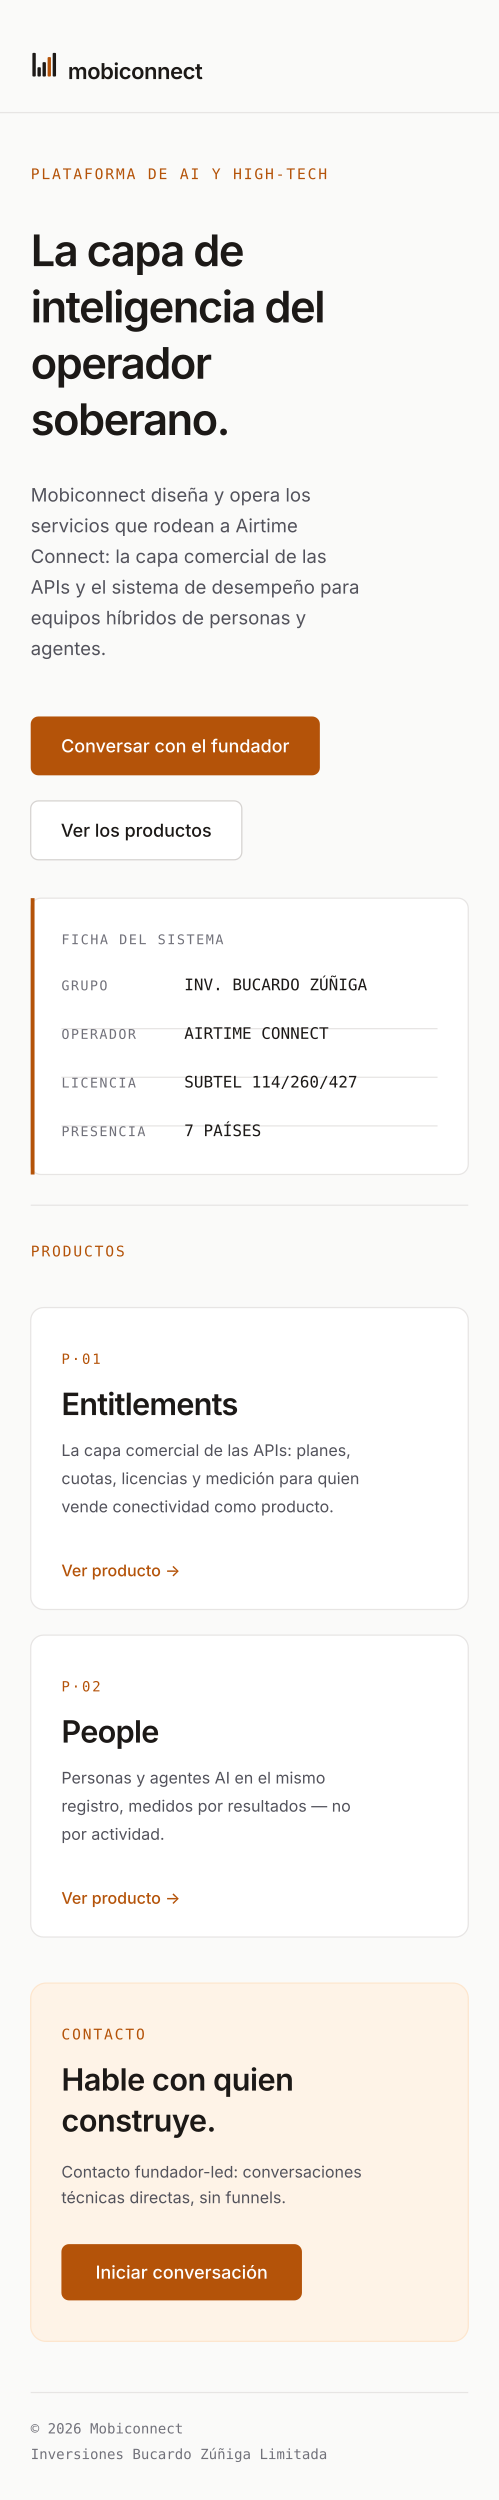
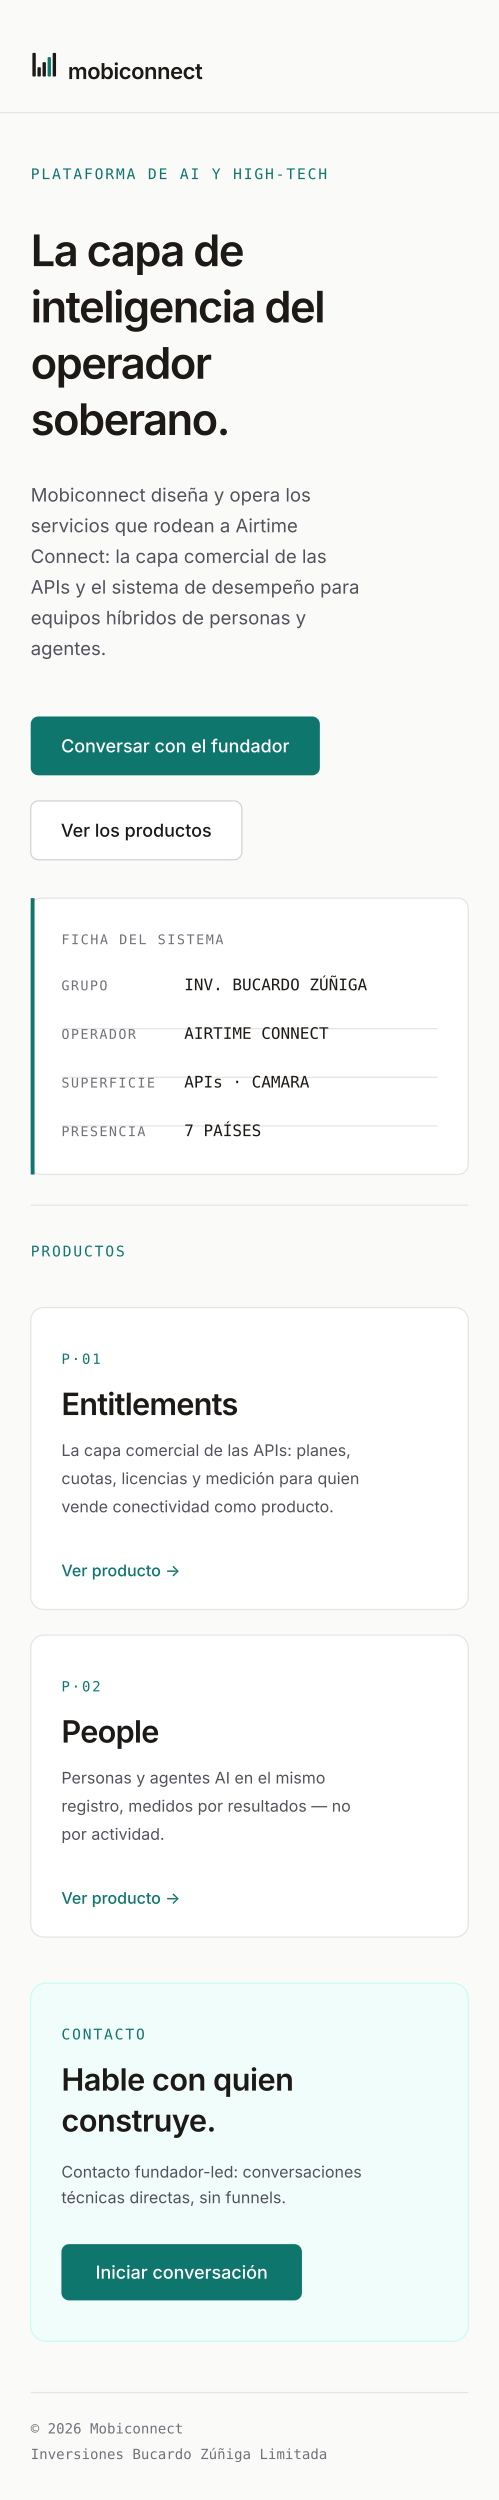
<svg xmlns="http://www.w3.org/2000/svg" width="390" height="1954" viewBox="0 0 390 1954">
  <rect x="0" y="0" width="390" height="1954" fill="#FAFAF9" />
  <g transform="translate(24,40) scale(0.66)">
    <rect x="2" y="2" width="4" height="28" fill="#1C1917" rx="1" />
    <rect x="26" y="2" width="4" height="28" fill="#1C1917" rx="1" />
    <rect x="8" y="19" width="4" height="11" fill="#1C1917" rx="1" />
    <rect x="14" y="13" width="4" height="17" fill="#1C1917" rx="1" />
-     <rect x="20" y="7" width="4" height="23" fill="#B45309" rx="1" />
+     <rect x="20" y="7" width="4" height="23" fill="#0F766E" rx="1" />
    <text x="44" y="33" font-family="Inter, 'Helvetica Neue', Arial, sans-serif" font-size="26" font-weight="600" fill="#1C1917" letter-spacing="-0.5">mobiconnect</text>
  </g>
  <line x1="0" y1="88" x2="390" y2="88" stroke="#E7E5E4" stroke-width="1" />
-   <text x="24" y="140" font-family="'IBM Plex Mono', 'SF Mono', Consolas, monospace" font-size="11.5" font-weight="500" fill="#B45309" letter-spacing="1.4">PLATAFORMA DE AI Y HIGH-TECH</text>
+   <text x="24" y="140" font-family="'IBM Plex Mono', 'SF Mono', Consolas, monospace" font-size="11.5" font-weight="500" fill="#0F766E" letter-spacing="1.4">PLATAFORMA DE AI Y HIGH-TECH</text>
  <text x="24" y="208" font-family="'Inter Tight', Inter, 'Helvetica Neue', Arial, sans-serif" font-size="34" font-weight="600" fill="#1C1917" letter-spacing="-1.2">La capa de</text>
  <text x="24" y="252" font-family="'Inter Tight', Inter, 'Helvetica Neue', Arial, sans-serif" font-size="34" font-weight="600" fill="#1C1917" letter-spacing="-1.2">inteligencia del</text>
  <text x="24" y="296" font-family="'Inter Tight', Inter, 'Helvetica Neue', Arial, sans-serif" font-size="34" font-weight="600" fill="#1C1917" letter-spacing="-1.2">operador</text>
  <text x="24" y="340" font-family="'Inter Tight', Inter, 'Helvetica Neue', Arial, sans-serif" font-size="34" font-weight="600" fill="#1C1917" letter-spacing="-1.2">soberano.</text>
  <text x="24" y="392" font-family="Inter, 'Helvetica Neue', Arial, sans-serif" font-size="14.5" font-weight="400" fill="#52525B">Mobiconnect diseña y opera los</text>
  <text x="24" y="416" font-family="Inter, 'Helvetica Neue', Arial, sans-serif" font-size="14.5" font-weight="400" fill="#52525B">servicios que rodean a Airtime</text>
  <text x="24" y="440" font-family="Inter, 'Helvetica Neue', Arial, sans-serif" font-size="14.5" font-weight="400" fill="#52525B">Connect: la capa comercial de las</text>
  <text x="24" y="464" font-family="Inter, 'Helvetica Neue', Arial, sans-serif" font-size="14.5" font-weight="400" fill="#52525B">APIs y el sistema de desempeño para</text>
  <text x="24" y="488" font-family="Inter, 'Helvetica Neue', Arial, sans-serif" font-size="14.5" font-weight="400" fill="#52525B">equipos híbridos de personas y</text>
  <text x="24" y="512" font-family="Inter, 'Helvetica Neue', Arial, sans-serif" font-size="14.5" font-weight="400" fill="#52525B">agentes.</text>
-   <rect x="24" y="560" width="226" height="46" fill="#B45309" rx="6" />
+   <rect x="24" y="560" width="226" height="46" fill="#0F766E" rx="6" />
  <text x="137.0" y="588.0" font-family="Inter, 'Helvetica Neue', Arial, sans-serif" font-size="14" font-weight="500" fill="#FFFFFF" text-anchor="middle">Conversar con el fundador</text>
  <rect x="24" y="626" width="165" height="46" fill="#FFFFFF" rx="6" stroke="#D6D3D1" stroke-width="1" />
  <text x="106.5" y="654.0" font-family="Inter, 'Helvetica Neue', Arial, sans-serif" font-size="14" font-weight="500" fill="#1C1917" text-anchor="middle">Ver los productos</text>
  <rect x="24" y="702" width="342" height="216" fill="#FFFFFF" rx="8" stroke="#E7E5E4" stroke-width="1" />
-   <rect x="24" y="702" width="3" height="216" fill="#B45309" />
+   <rect x="24" y="702" width="3" height="216" fill="#0F766E" />
  <text x="48" y="738" font-family="'IBM Plex Mono', 'SF Mono', Consolas, monospace" font-size="10.5" font-weight="500" fill="#71717A" letter-spacing="1.2">FICHA DEL SISTEMA</text>
  <text x="48" y="774" font-family="'IBM Plex Mono', 'SF Mono', Consolas, monospace" font-size="10.5" font-weight="500" fill="#71717A" letter-spacing="1.1">GRUPO</text>
  <text x="144" y="774" font-family="'IBM Plex Mono', 'SF Mono', Consolas, monospace" font-size="12.5" font-weight="500" fill="#1C1917">INV. BUCARDO ZÚÑIGA</text>
  <line x1="48" y1="804" x2="342" y2="804" stroke="#E7E5E4" stroke-width="1" />
  <text x="48" y="812" font-family="'IBM Plex Mono', 'SF Mono', Consolas, monospace" font-size="10.5" font-weight="500" fill="#71717A" letter-spacing="1.1">OPERADOR</text>
  <text x="144" y="812" font-family="'IBM Plex Mono', 'SF Mono', Consolas, monospace" font-size="12.5" font-weight="500" fill="#1C1917">AIRTIME CONNECT</text>
  <line x1="48" y1="842" x2="342" y2="842" stroke="#E7E5E4" stroke-width="1" />
-   <text x="48" y="850" font-family="'IBM Plex Mono', 'SF Mono', Consolas, monospace" font-size="10.5" font-weight="500" fill="#71717A" letter-spacing="1.1">LICENCIA</text>
-   <text x="144" y="850" font-family="'IBM Plex Mono', 'SF Mono', Consolas, monospace" font-size="12.5" font-weight="500" fill="#1C1917">SUBTEL 114/260/427</text>
+   <text x="48" y="850" font-family="'IBM Plex Mono', 'SF Mono', Consolas, monospace" font-size="10.5" font-weight="500" fill="#71717A" letter-spacing="1.1">SUPERFICIE</text>
+   <text x="144" y="850" font-family="'IBM Plex Mono', 'SF Mono', Consolas, monospace" font-size="12.5" font-weight="500" fill="#1C1917">APIs · CAMARA</text>
  <line x1="48" y1="880" x2="342" y2="880" stroke="#E7E5E4" stroke-width="1" />
  <text x="48" y="888" font-family="'IBM Plex Mono', 'SF Mono', Consolas, monospace" font-size="10.5" font-weight="500" fill="#71717A" letter-spacing="1.1">PRESENCIA</text>
  <text x="144" y="888" font-family="'IBM Plex Mono', 'SF Mono', Consolas, monospace" font-size="12.5" font-weight="500" fill="#1C1917">7 PAÍSES</text>
  <line x1="24" y1="942" x2="366" y2="942" stroke="#E7E5E4" stroke-width="1" />
-   <text x="24" y="982" font-family="'IBM Plex Mono', 'SF Mono', Consolas, monospace" font-size="11.5" font-weight="500" fill="#B45309" letter-spacing="1.4">PRODUCTOS</text>
+   <text x="24" y="982" font-family="'IBM Plex Mono', 'SF Mono', Consolas, monospace" font-size="11.5" font-weight="500" fill="#0F766E" letter-spacing="1.4">PRODUCTOS</text>
  <rect x="24" y="1022" width="342" height="236" fill="#FFFFFF" rx="10" stroke="#E7E5E4" stroke-width="1" />
-   <text x="48" y="1066" font-family="'IBM Plex Mono', 'SF Mono', Consolas, monospace" font-size="11" font-weight="500" fill="#B45309" letter-spacing="1.4">P·01</text>
+   <text x="48" y="1066" font-family="'IBM Plex Mono', 'SF Mono', Consolas, monospace" font-size="11" font-weight="500" fill="#0F766E" letter-spacing="1.4">P·01</text>
  <text x="48" y="1106" font-family="'Inter Tight', Inter, 'Helvetica Neue', Arial, sans-serif" font-size="24" font-weight="600" fill="#1C1917" letter-spacing="-0.6">Entitlements</text>
  <text x="48" y="1138" font-family="Inter, 'Helvetica Neue', Arial, sans-serif" font-size="12.5" font-weight="400" fill="#52525B">La capa comercial de las APIs: planes,</text>
  <text x="48" y="1160" font-family="Inter, 'Helvetica Neue', Arial, sans-serif" font-size="12.5" font-weight="400" fill="#52525B">cuotas, licencias y medición para quien</text>
  <text x="48" y="1182" font-family="Inter, 'Helvetica Neue', Arial, sans-serif" font-size="12.5" font-weight="400" fill="#52525B">vende conectividad como producto.</text>
-   <text x="48" y="1232" font-family="Inter, 'Helvetica Neue', Arial, sans-serif" font-size="12.5" font-weight="500" fill="#B45309">Ver producto  →</text>
+   <text x="48" y="1232" font-family="Inter, 'Helvetica Neue', Arial, sans-serif" font-size="12.5" font-weight="500" fill="#0F766E">Ver producto  →</text>
  <rect x="24" y="1278" width="342" height="236" fill="#FFFFFF" rx="10" stroke="#E7E5E4" stroke-width="1" />
-   <text x="48" y="1322" font-family="'IBM Plex Mono', 'SF Mono', Consolas, monospace" font-size="11" font-weight="500" fill="#B45309" letter-spacing="1.4">P·02</text>
+   <text x="48" y="1322" font-family="'IBM Plex Mono', 'SF Mono', Consolas, monospace" font-size="11" font-weight="500" fill="#0F766E" letter-spacing="1.4">P·02</text>
  <text x="48" y="1362" font-family="'Inter Tight', Inter, 'Helvetica Neue', Arial, sans-serif" font-size="24" font-weight="600" fill="#1C1917" letter-spacing="-0.6">People</text>
  <text x="48" y="1394" font-family="Inter, 'Helvetica Neue', Arial, sans-serif" font-size="12.5" font-weight="400" fill="#52525B">Personas y agentes AI en el mismo</text>
  <text x="48" y="1416" font-family="Inter, 'Helvetica Neue', Arial, sans-serif" font-size="12.5" font-weight="400" fill="#52525B">registro, medidos por resultados — no</text>
  <text x="48" y="1438" font-family="Inter, 'Helvetica Neue', Arial, sans-serif" font-size="12.5" font-weight="400" fill="#52525B">por actividad.</text>
-   <text x="48" y="1488" font-family="Inter, 'Helvetica Neue', Arial, sans-serif" font-size="12.5" font-weight="500" fill="#B45309">Ver producto  →</text>
+   <text x="48" y="1488" font-family="Inter, 'Helvetica Neue', Arial, sans-serif" font-size="12.5" font-weight="500" fill="#0F766E">Ver producto  →</text>
  <g id="cta-movil">
-     <rect x="24" y="1550" width="342" height="280" fill="#FEF3E7" rx="12" stroke="#FDE6CE" stroke-width="1" />
-     <text x="48" y="1594" font-family="'IBM Plex Mono', 'SF Mono', Consolas, monospace" font-size="11.5" font-weight="500" fill="#B45309" letter-spacing="1.4">CONTACTO</text>
+     <rect x="24" y="1550" width="342" height="280" fill="#F0FDFA" rx="12" stroke="#CCFBF1" stroke-width="1" />
+     <text x="48" y="1594" font-family="'IBM Plex Mono', 'SF Mono', Consolas, monospace" font-size="11.5" font-weight="500" fill="#0F766E" letter-spacing="1.4">CONTACTO</text>
    <text x="48" y="1634" font-family="'Inter Tight', Inter, 'Helvetica Neue', Arial, sans-serif" font-size="24" font-weight="600" fill="#1C1917" letter-spacing="-0.4">Hable con quien</text>
    <text x="48" y="1666" font-family="'Inter Tight', Inter, 'Helvetica Neue', Arial, sans-serif" font-size="24" font-weight="600" fill="#1C1917" letter-spacing="-0.4">construye.</text>
    <text x="48" y="1702" font-family="Inter, 'Helvetica Neue', Arial, sans-serif" font-size="12.5" font-weight="400" fill="#52525B">Contacto fundador-led: conversaciones</text>
    <text x="48" y="1722" font-family="Inter, 'Helvetica Neue', Arial, sans-serif" font-size="12.5" font-weight="400" fill="#52525B">técnicas directas, sin funnels.</text>
-     <rect x="48" y="1754" width="188" height="44" fill="#B45309" rx="6" />
+     <rect x="48" y="1754" width="188" height="44" fill="#0F766E" rx="6" />
    <text x="142.0" y="1781.0" font-family="Inter, 'Helvetica Neue', Arial, sans-serif" font-size="14" font-weight="500" fill="#FFFFFF" text-anchor="middle">Iniciar conversación</text>
  </g>
  <line x1="24" y1="1870" x2="366" y2="1870" stroke="#E7E5E4" stroke-width="1" />
  <text x="24" y="1902" font-family="'IBM Plex Mono', 'SF Mono', Consolas, monospace" font-size="11" font-weight="400" fill="#71717A">© 2026 Mobiconnect</text>
  <text x="24" y="1922" font-family="'IBM Plex Mono', 'SF Mono', Consolas, monospace" font-size="11" font-weight="400" fill="#71717A">Inversiones Bucardo Zúñiga Limitada</text>
</svg>
